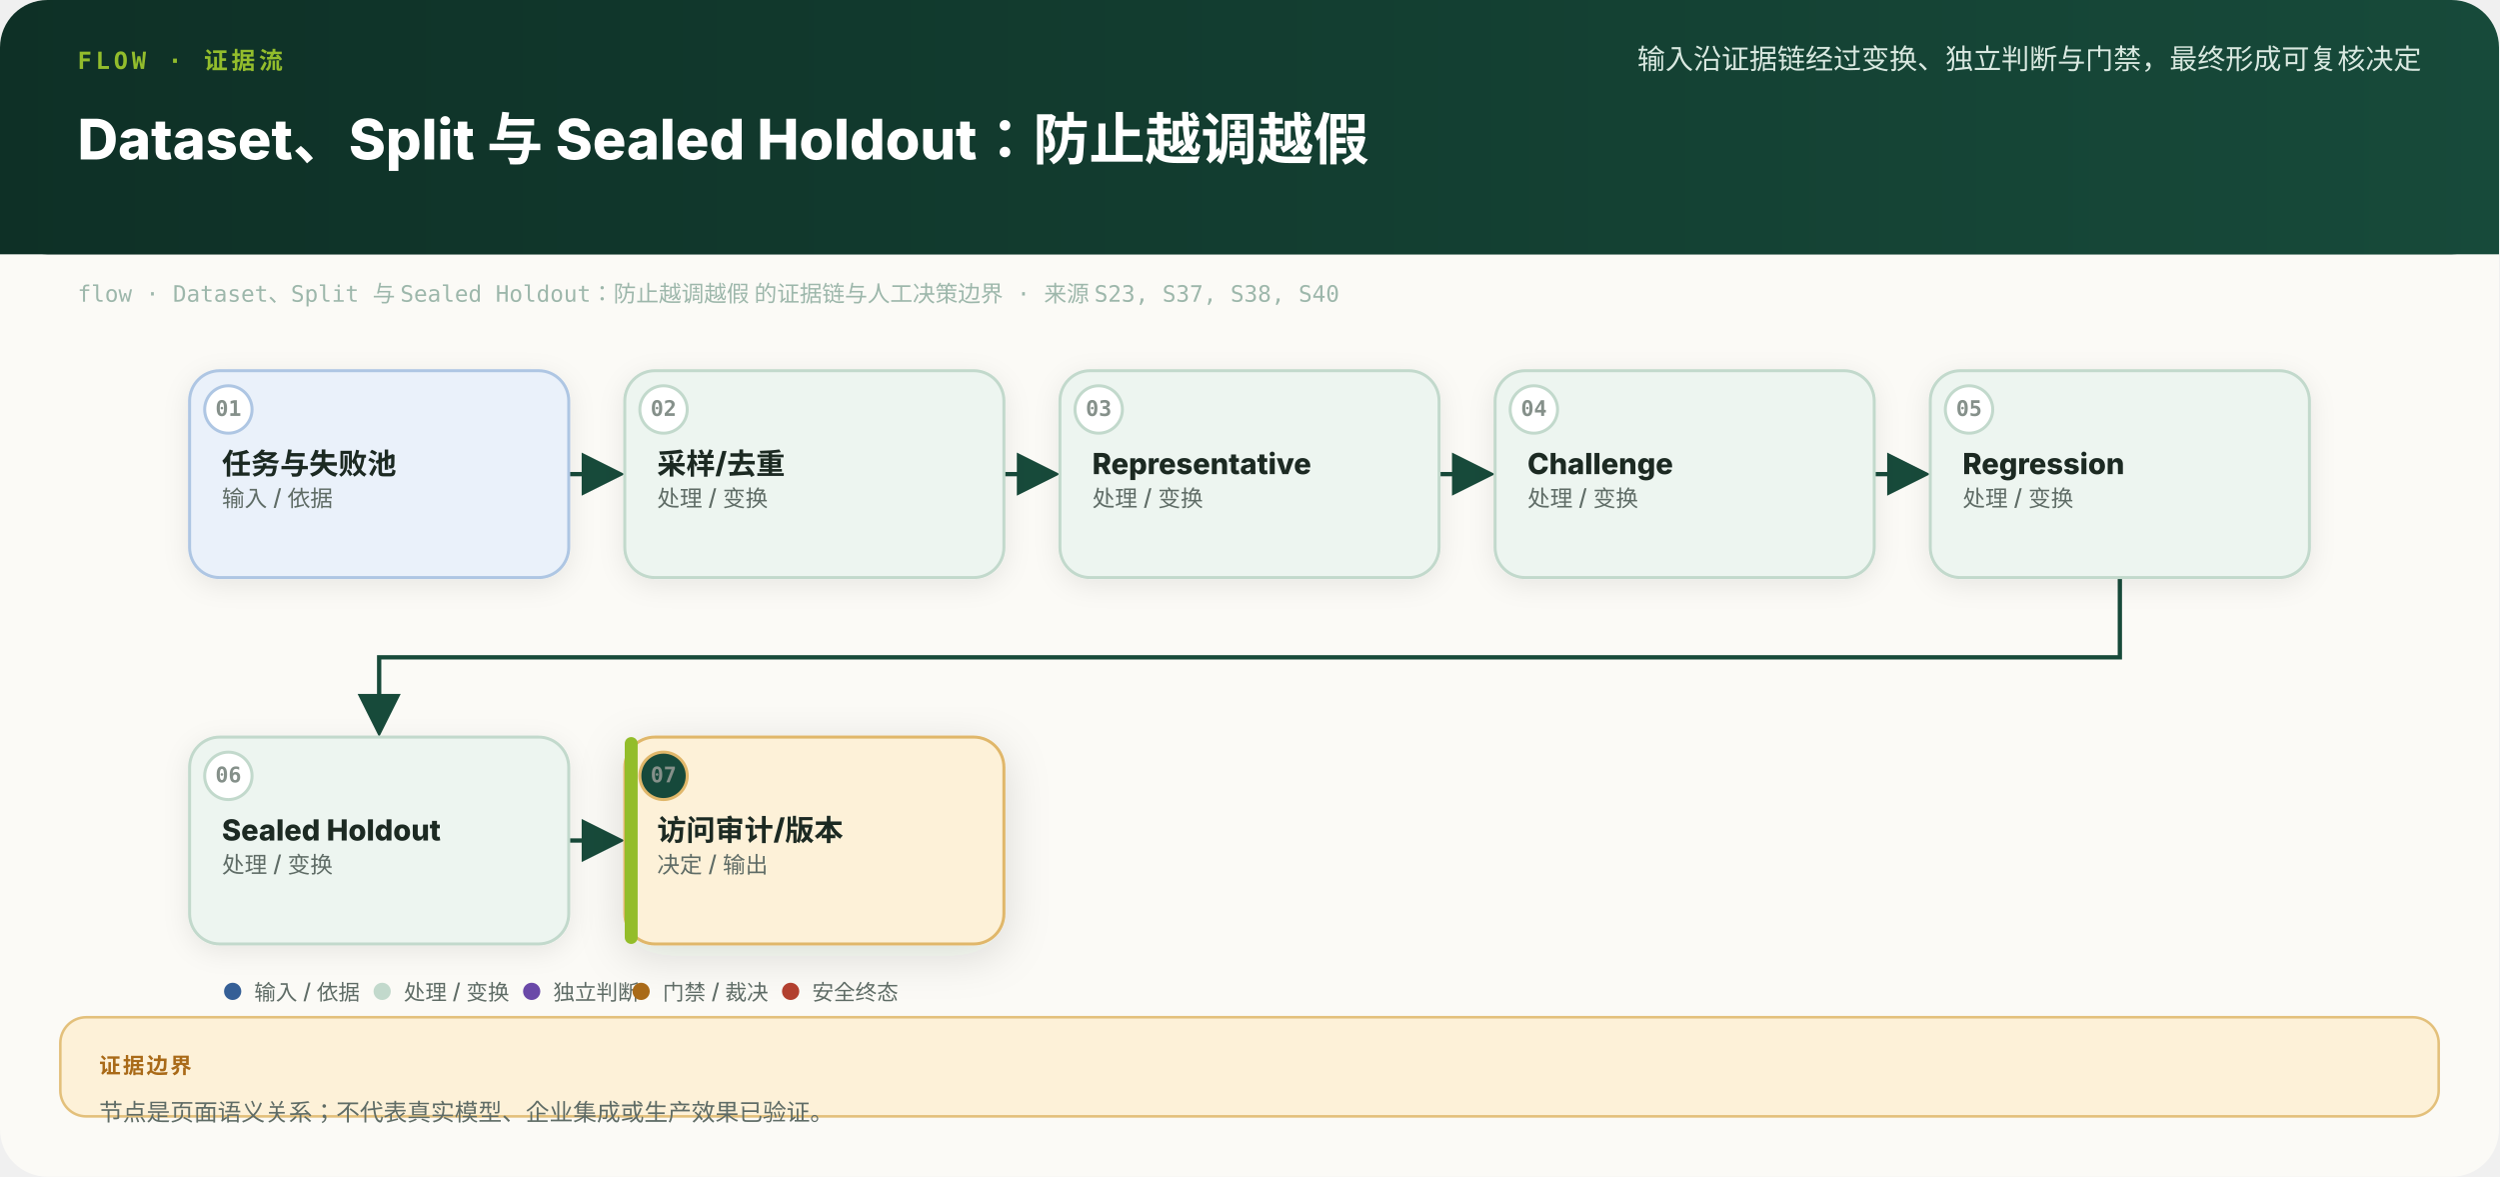
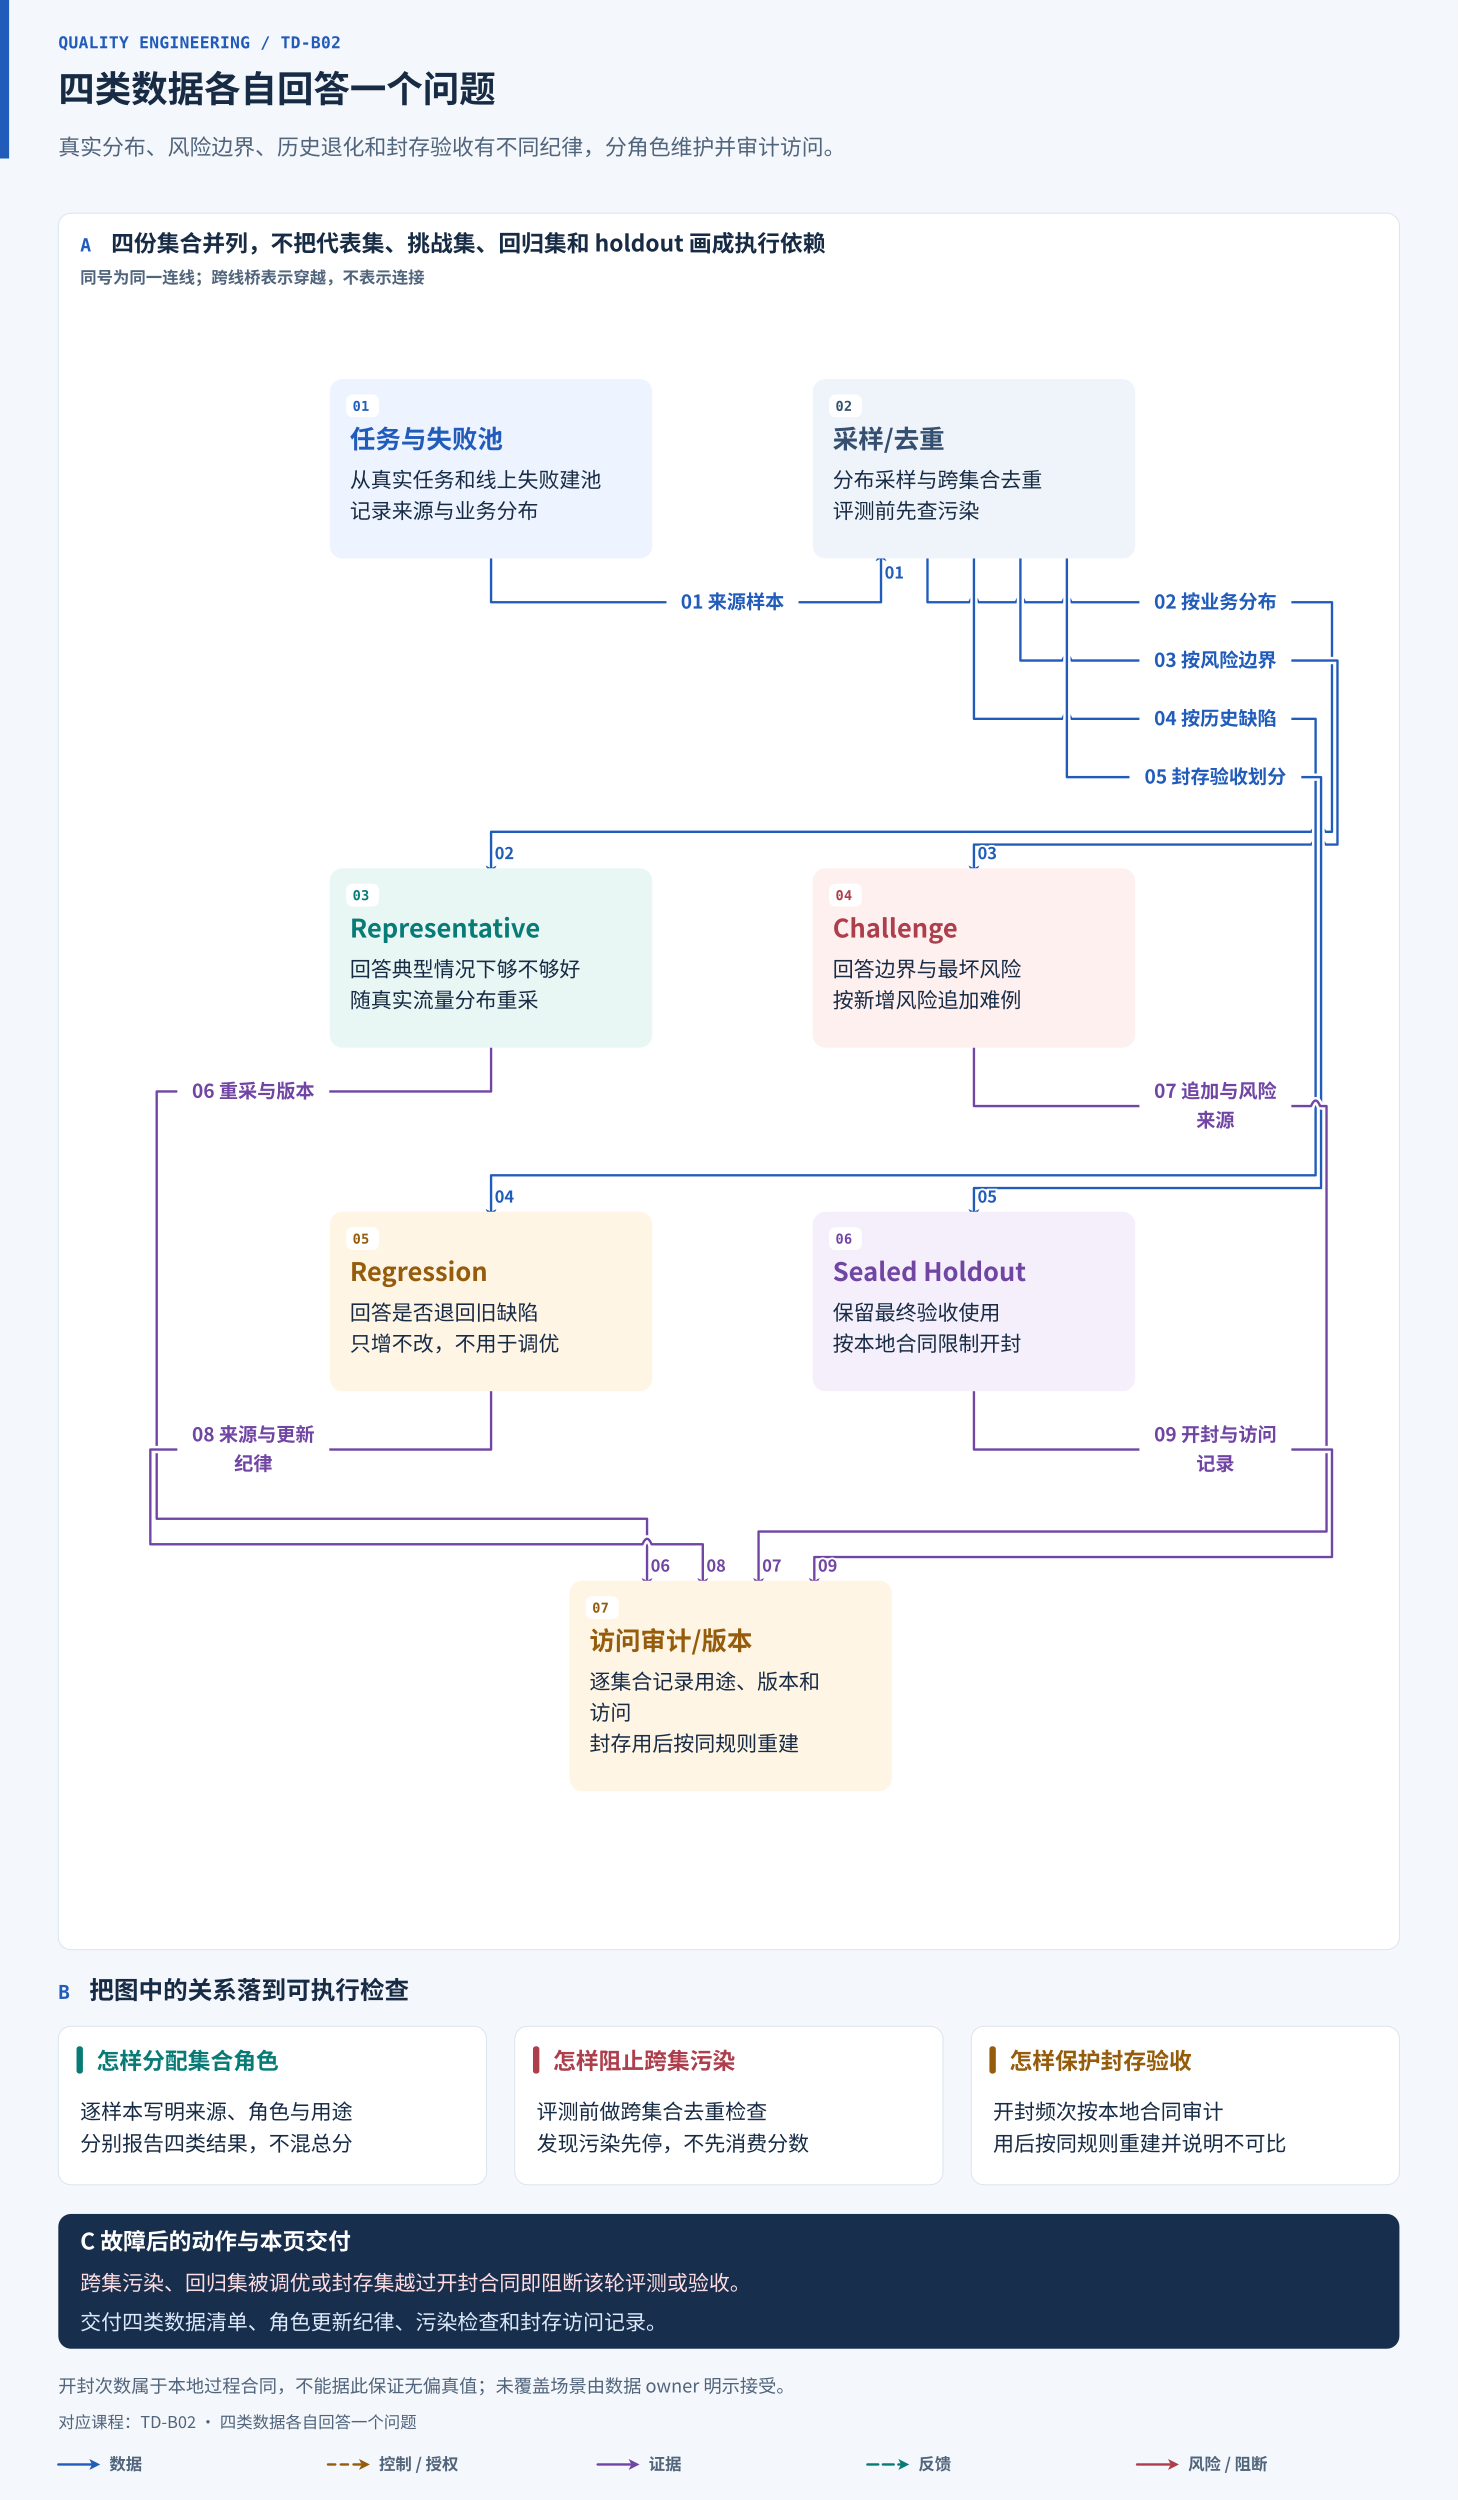
- <svg xmlns="http://www.w3.org/2000/svg" role="img" aria-labelledby="title desc" viewBox="0 0 1160 546" width="1160" height="546">
-   <linearGradient id="ds-header-grad" x1="0" y1="0" x2="1" y2="0">
-     <stop offset="0" stop-color="#0e3026" />
-     <stop offset="1" stop-color="#174a3a" />
-   </linearGradient>
+ <svg xmlns="http://www.w3.org/2000/svg" width="1600" height="2744" viewBox="0 0 1600 2744" role="img" aria-labelledby="title desc" data-redraw-version="2">
+   <style>text{font-family:'PingFang SC','Microsoft YaHei','Noto Sans CJK SC',system-ui,sans-serif}.mono{font-family:'SFMono-Regular',Consolas,monospace;letter-spacing:.25px}</style>
  <defs>
-     <filter id="ds-soft" x="-20%" y="-20%" width="140%" height="150%">
-       <feDropShadow dx="0" dy="3" stdDeviation="6" flood-color="#0e3026" flood-opacity="0.08" />
-     </filter>
-     <filter id="ds-strong" x="-20%" y="-20%" width="140%" height="150%">
-       <feDropShadow dx="0" dy="5" stdDeviation="10" flood-color="#0e3026" flood-opacity="0.13" />
-     </filter>
-     <marker id="ds-arw-forest" markerWidth="10" markerHeight="10" refX="8" refY="5" orient="auto">
-       <path d="M0 0 L10 5 L0 10 z" fill="#174a3a" />
+     <marker id="arr-data" markerUnits="userSpaceOnUse" markerWidth="12" markerHeight="12" refX="3" refY="6" orient="auto">
+       <path d="M0 0L12 6L0 12L3 6Z" fill="#215cbb" />
    </marker>
-     <marker id="ds-arw-amber" markerWidth="10" markerHeight="10" refX="8" refY="5" orient="auto">
-       <path d="M0 0 L10 5 L0 10 z" fill="#a96a18" />
+     <marker id="arr-control" markerUnits="userSpaceOnUse" markerWidth="12" markerHeight="12" refX="3" refY="6" orient="auto">
+       <path d="M0 0L12 6L0 12L3 6Z" fill="#945c0b" />
    </marker>
-     <marker id="ds-arw-red" markerWidth="10" markerHeight="10" refX="8" refY="5" orient="auto">
-       <path d="M0 0 L10 5 L0 10 z" fill="#b2402f" />
+     <marker id="arr-evidence" markerUnits="userSpaceOnUse" markerWidth="12" markerHeight="12" refX="3" refY="6" orient="auto">
+       <path d="M0 0L12 6L0 12L3 6Z" fill="#7045a4" />
    </marker>
-     <marker id="ds-arw-soft" markerWidth="10" markerHeight="10" refX="8" refY="5" orient="auto">
-       <path d="M0 0 L10 5 L0 10 z" fill="#85908a" />
+     <marker id="arr-feedback" markerUnits="userSpaceOnUse" markerWidth="12" markerHeight="12" refX="3" refY="6" orient="auto">
+       <path d="M0 0L12 6L0 12L3 6Z" fill="#087b76" />
+     </marker>
+     <marker id="arr-risk" markerUnits="userSpaceOnUse" markerWidth="12" markerHeight="12" refX="3" refY="6" orient="auto">
+       <path d="M0 0L12 6L0 12L3 6Z" fill="#ad3e4c" />
    </marker>
  </defs>
-   <style>
-     .ds-bg{fill:#fbfaf6}
-     .ds-header{fill:url(#ds-header-grad)}
-     .ds-eyebrow{font:700 11px ui-monospace,SFMono-Regular,Menlo,Consolas,monospace;letter-spacing:.16em;fill:#93bd2c}
-     .ds-title{font:800 26px -apple-system,BlinkMacSystemFont,"Segoe UI","PingFang SC","Hiragino Sans GB","Microsoft YaHei",sans-serif;fill:#ffffff}
-     .ds-subtitle{font:500 13px -apple-system,BlinkMacSystemFont,"Segoe UI","PingFang SC","Hiragino Sans GB","Microsoft YaHei",sans-serif;fill:#d9e8e0}
-     .ds-source{font:500 10.5px ui-monospace,SFMono-Regular,Menlo,Consolas,monospace;fill:#9db7ab}
-     .ds-section{font:800 11px ui-monospace,SFMono-Regular,Menlo,Consolas,monospace;letter-spacing:.12em;fill:#174a3a}
-     .ds-foot{font:500 11px -apple-system,BlinkMacSystemFont,"Segoe UI","PingFang SC","Hiragino Sans GB","Microsoft YaHei",sans-serif;fill:#5f6c66}
-     .ds-footbadge{font:800 10px ui-monospace,SFMono-Regular,Menlo,Consolas,monospace;letter-spacing:.1em;fill:#a96a18}
-     .ds-node rect{stroke-width:1.4}
-     .ds-node-title{font:800 13.5px -apple-system,BlinkMacSystemFont,"Segoe UI","PingFang SC","Hiragino Sans GB","Microsoft YaHei",sans-serif;fill:#1c2924}
-     .ds-node-detail{font:500 10.5px -apple-system,BlinkMacSystemFont,"Segoe UI","PingFang SC","Hiragino Sans GB","Microsoft YaHei",sans-serif;fill:#5f6c66}
-     .ds-node-index{font:800 10px ui-monospace,SFMono-Regular,Menlo,Consolas,monospace;fill:#85908a}
-     .ds-edge{fill:none;stroke:#174a3a;stroke-width:2}
-     .ds-edge-label{font:600 9.5px -apple-system,BlinkMacSystemFont,"Segoe UI","PingFang SC","Hiragino Sans GB","Microsoft YaHei",sans-serif;fill:#5f6c66;paint-order:stroke;stroke:#fbfaf6;stroke-width:4px}
-     .ds-legend{font:500 10px -apple-system,BlinkMacSystemFont,"Segoe UI","PingFang SC","Hiragino Sans GB","Microsoft YaHei",sans-serif;fill:#5f6c66}
- </style>
-   <rect class="ds-bg" width="1160" height="546" rx="22" />
-   <rect class="ds-header" x="0" y="0" width="1160" height="118" rx="22" />
-   <rect class="ds-header" x="0" y="96" width="1160" height="22" />
-   <text class="ds-eyebrow" x="36" y="32">FLOW · 证据流</text>
-   <text class="ds-subtitle" x="1124" y="32" text-anchor="end">输入沿证据链经过变换、独立判断与门禁，最终形成可复核决定</text>
-   <text class="ds-title" x="36" y="74">Dataset、Split 与 Sealed Holdout：防止越调越假</text>
-   <text class="ds-source" x="36" y="140">flow · Dataset、Split 与 Sealed Holdout：防止越调越假 的证据链与人工决策边界 · 来源 S23, S37, S38, S40</text>
-   <path d="M 264 220 L 286 220" fill="none" stroke="#174a3a" stroke-width="2" marker-end="url(#ds-arw-forest)" />
-   <path d="M 466 220 L 488 220" fill="none" stroke="#174a3a" stroke-width="2" marker-end="url(#ds-arw-forest)" />
-   <path d="M 668 220 L 690 220" fill="none" stroke="#174a3a" stroke-width="2" marker-end="url(#ds-arw-forest)" />
-   <path d="M 870 220 L 892 220" fill="none" stroke="#174a3a" stroke-width="2" marker-end="url(#ds-arw-forest)" />
-   <path d="M 984 268 V 305 H 176 V 338" fill="none" stroke="#174a3a" stroke-width="2" marker-end="url(#ds-arw-forest)" />
-   <path d="M 264 390 L 286 390" fill="none" stroke="#174a3a" stroke-width="2" marker-end="url(#ds-arw-forest)" />
-   <g class="ds-node" filter="url(#ds-soft)">
-     <rect x="88" y="172" width="176" height="96" rx="14" fill="#eaf1fa" stroke="#aec6e3" />
-     <circle cx="106" cy="190" r="11" fill="#ffffff" stroke="#aec6e3" stroke-width="1.4" />
-     <text class="ds-node-index" x="106" y="193" text-anchor="middle">01</text>
-     <text class="ds-node-title" x="103" y="220">任务与失败池</text>
-     <text class="ds-node-detail" x="103" y="235">输入 / 依据</text>
+   <rect width="1600" height="2744" fill="#f4f7fb" />
+   <rect width="10" height="174" fill="#215cbb" />
+   <text x="64" y="53" font-size="18" fill="#215cbb" font-weight="750" class="mono">QUALITY ENGINEERING  /  TD-B02</text>
+   <text x="64" y="112" font-size="40" fill="#172b45" font-weight="750">四类数据各自回答一个问题</text>
+   <text x="64" y="170" font-size="24" fill="#50647c" font-weight="450">真实分布、风险边界、历史退化和封存验收有不同纪律，分角色维护并审计访问。</text>
+   <g id="system-graph" data-region="64,234,1472,1906">
+     <rect x="64" y="234" width="1472" height="1906" rx="14" fill="#fff" stroke="#d9e2ed" />
+     <text x="88" y="276" font-size="20" fill="#215cbb" font-weight="800" class="mono">A</text>
+     <text x="122" y="276" font-size="25" fill="#172b45" font-weight="700">四份集合并列，不把代表集、挑战集、回归集和 holdout 画成执行依赖</text>
+     <text x="88" y="311" font-size="18" fill="#50647c" font-weight="550">同号为同一连线；跨线桥表示穿越，不表示连接</text>
+     <g transform="translate(88 340)" data-graph-scale="1" data-routing="outer-rails">
+       <path d="M451 273 L451 321 L879 321 L879 273" fill="none" stroke="#fff" stroke-width="8" stroke-linejoin="round" />
+       <path class="edge edge-data" d="M451 273 L451 321 L879 321 L879 273" fill="none" stroke="#215cbb" stroke-width="2.6" stroke-linecap="round" stroke-linejoin="round" marker-end="url(#arr-data)" data-edge-id="e0" data-from="pool" data-to="sample" />
+       <path d="M930 273 L930 321 L976 321 Q981 309 986 321 L1027 321 Q1032 309 1037 321 L1078 321 Q1083 309 1088 321 L1374 321 L1374 573 L1367 573 Q1359 561 1351 573 L451 573 L451 613" fill="none" stroke="#fff" stroke-width="8" stroke-linejoin="round" />
+       <path class="edge edge-data" d="M930 273 L930 321 L976 321 Q981 309 986 321 L1027 321 Q1032 309 1037 321 L1078 321 Q1083 309 1088 321 L1374 321 L1374 573 L1367 573 Q1359 561 1351 573 L451 573 L451 613" fill="none" stroke="#215cbb" stroke-width="2.6" stroke-linecap="round" stroke-linejoin="round" marker-end="url(#arr-data)" data-edge-id="e1" data-from="sample" data-to="representative" />
+       <path d="M1032 273 L1032 385 L1078 385 Q1083 373 1088 385 L1380 385 L1380 587 L1367 587 Q1359 575 1351 587 L981 587 L981 613" fill="none" stroke="#fff" stroke-width="8" stroke-linejoin="round" />
+       <path class="edge edge-data" d="M1032 273 L1032 385 L1078 385 Q1083 373 1088 385 L1380 385 L1380 587 L1367 587 Q1359 575 1351 587 L981 587 L981 613" fill="none" stroke="#215cbb" stroke-width="2.6" stroke-linecap="round" stroke-linejoin="round" marker-end="url(#arr-data)" data-edge-id="e2" data-from="sample" data-to="challenge" />
+       <path d="M981 273 L981 449 L1078 449 Q1083 437 1088 449 L1356 449 L1356 950 L451 950 L451 990" fill="none" stroke="#fff" stroke-width="8" stroke-linejoin="round" />
+       <path class="edge edge-data" d="M981 273 L981 449 L1078 449 Q1083 437 1088 449 L1356 449 L1356 950 L451 950 L451 990" fill="none" stroke="#215cbb" stroke-width="2.6" stroke-linecap="round" stroke-linejoin="round" marker-end="url(#arr-data)" data-edge-id="e3" data-from="sample" data-to="regression" />
+       <path d="M1083 273 L1083 513 L1362 513 L1362 964 L981 964 L981 990" fill="none" stroke="#fff" stroke-width="8" stroke-linejoin="round" />
+       <path class="edge edge-data" d="M1083 273 L1083 513 L1362 513 L1362 964 L981 964 L981 990" fill="none" stroke="#215cbb" stroke-width="2.6" stroke-linecap="round" stroke-linejoin="round" marker-end="url(#arr-data)" data-edge-id="e4" data-from="sample" data-to="holdout" />
+       <path d="M451 810 L451 858 L84 858 L84 1327 L622.2 1327 L622.2 1395" fill="none" stroke="#fff" stroke-width="8" stroke-linejoin="round" />
+       <path class="edge edge-evidence" d="M451 810 L451 858 L84 858 L84 1327 L622.2 1327 L622.2 1395" fill="none" stroke="#7045a4" stroke-width="2.6" stroke-linecap="round" stroke-linejoin="round" marker-end="url(#arr-evidence)" data-edge-id="e5" data-from="representative" data-to="audit" />
+       <path d="M981 810 L981 874 L1351 874 Q1356 862 1361 874 L1368 874 L1368 1341 L744.6 1341 L744.6 1395" fill="none" stroke="#fff" stroke-width="8" stroke-linejoin="round" />
+       <path class="edge edge-evidence" d="M981 810 L981 874 L1351 874 Q1356 862 1361 874 L1368 874 L1368 1341 L744.6 1341 L744.6 1395" fill="none" stroke="#7045a4" stroke-width="2.6" stroke-linecap="round" stroke-linejoin="round" marker-end="url(#arr-evidence)" data-edge-id="e6" data-from="challenge" data-to="audit" />
+       <path d="M451 1187 L451 1251 L77 1251 L77 1355 L617.2 1355 Q622.2 1343 627.2 1355 L683.4 1355 L683.4 1395" fill="none" stroke="#fff" stroke-width="8" stroke-linejoin="round" />
+       <path class="edge edge-evidence" d="M451 1187 L451 1251 L77 1251 L77 1355 L617.2 1355 Q622.2 1343 627.2 1355 L683.4 1355 L683.4 1395" fill="none" stroke="#7045a4" stroke-width="2.6" stroke-linecap="round" stroke-linejoin="round" marker-end="url(#arr-evidence)" data-edge-id="e7" data-from="regression" data-to="audit" />
+       <path d="M981 1187 L981 1251 L1374 1251 L1374 1369 L805.8 1369 L805.8 1395" fill="none" stroke="#fff" stroke-width="8" stroke-linejoin="round" />
+       <path class="edge edge-evidence" d="M981 1187 L981 1251 L1374 1251 L1374 1369 L805.8 1369 L805.8 1395" fill="none" stroke="#7045a4" stroke-width="2.6" stroke-linecap="round" stroke-linejoin="round" marker-end="url(#arr-evidence)" data-edge-id="e8" data-from="holdout" data-to="audit" />
+       <g id="node-pool" class="node node-input" data-region="274,76,354,197">
+         <rect x="274" y="76" width="354" height="197" rx="14" fill="#edf3ff" stroke="none" />
+         <rect x="292" y="93" width="36" height="25" rx="7" fill="#fff" stroke="none" />
+         <text x="299" y="111" font-size="15" fill="#215cbb" font-weight="750" class="mono">01</text>
+         <text x="296" y="152" font-size="28" fill="#215cbb" font-weight="700">任务与失败池</text>
+         <text x="296" y="195" font-size="23" fill="#172b45" font-weight="450">从真实任务和线上失败建池</text>
+         <text x="296" y="229" font-size="23" fill="#172b45" font-weight="450">记录来源与业务分布</text>
+       </g>
+       <g id="node-sample" class="node node-process" data-region="804,76,354,197">
+         <rect x="804" y="76" width="354" height="197" rx="14" fill="#eff4fa" stroke="none" />
+         <rect x="822" y="93" width="36" height="25" rx="7" fill="#fff" stroke="none" />
+         <text x="829" y="111" font-size="15" fill="#344f70" font-weight="750" class="mono">02</text>
+         <text x="826" y="152" font-size="28" fill="#344f70" font-weight="700">采样/去重</text>
+         <text x="826" y="195" font-size="23" fill="#172b45" font-weight="450">分布采样与跨集合去重</text>
+         <text x="826" y="229" font-size="23" fill="#172b45" font-weight="450">评测前先查污染</text>
+       </g>
+       <g id="node-representative" class="node node-data" data-region="274,613,354,197">
+         <rect x="274" y="613" width="354" height="197" rx="14" fill="#e9f7f4" stroke="none" />
+         <rect x="292" y="630" width="36" height="25" rx="7" fill="#fff" stroke="none" />
+         <text x="299" y="648" font-size="15" fill="#087b76" font-weight="750" class="mono">03</text>
+         <text x="296" y="689" font-size="28" fill="#087b76" font-weight="700">Representative</text>
+         <text x="296" y="732" font-size="23" fill="#172b45" font-weight="450">回答典型情况下够不够好</text>
+         <text x="296" y="766" font-size="23" fill="#172b45" font-weight="450">随真实流量分布重采</text>
+       </g>
+       <g id="node-challenge" class="node node-risk" data-region="804,613,354,197">
+         <rect x="804" y="613" width="354" height="197" rx="14" fill="#fff0f0" stroke="none" />
+         <rect x="822" y="630" width="36" height="25" rx="7" fill="#fff" stroke="none" />
+         <text x="829" y="648" font-size="15" fill="#ad3e4c" font-weight="750" class="mono">04</text>
+         <text x="826" y="689" font-size="28" fill="#ad3e4c" font-weight="700">Challenge</text>
+         <text x="826" y="732" font-size="23" fill="#172b45" font-weight="450">回答边界与最坏风险</text>
+         <text x="826" y="766" font-size="23" fill="#172b45" font-weight="450">按新增风险追加难例</text>
+       </g>
+       <g id="node-regression" class="node node-control" data-region="274,990,354,197">
+         <rect x="274" y="990" width="354" height="197" rx="14" fill="#fff5e5" stroke="none" />
+         <rect x="292" y="1007" width="36" height="25" rx="7" fill="#fff" stroke="none" />
+         <text x="299" y="1025" font-size="15" fill="#945c0b" font-weight="750" class="mono">05</text>
+         <text x="296" y="1066" font-size="28" fill="#945c0b" font-weight="700">Regression</text>
+         <text x="296" y="1109" font-size="23" fill="#172b45" font-weight="450">回答是否退回旧缺陷</text>
+         <text x="296" y="1143" font-size="23" fill="#172b45" font-weight="450">只增不改，不用于调优</text>
+       </g>
+       <g id="node-holdout" class="node node-evidence" data-region="804,990,354,197">
+         <rect x="804" y="990" width="354" height="197" rx="14" fill="#f4effb" stroke="none" />
+         <rect x="822" y="1007" width="36" height="25" rx="7" fill="#fff" stroke="none" />
+         <text x="829" y="1025" font-size="15" fill="#7045a4" font-weight="750" class="mono">06</text>
+         <text x="826" y="1066" font-size="28" fill="#7045a4" font-weight="700">Sealed Holdout</text>
+         <text x="826" y="1109" font-size="23" fill="#172b45" font-weight="450">保留最终验收使用</text>
+         <text x="826" y="1143" font-size="23" fill="#172b45" font-weight="450">按本地合同限制开封</text>
+       </g>
+       <g id="node-audit" class="node node-control" data-region="537,1395,354,231">
+         <rect x="537" y="1395" width="354" height="231" rx="14" fill="#fff5e5" stroke="none" />
+         <rect x="555" y="1412" width="36" height="25" rx="7" fill="#fff" stroke="none" />
+         <text x="562" y="1430" font-size="15" fill="#945c0b" font-weight="750" class="mono">07</text>
+         <text x="559" y="1471" font-size="28" fill="#945c0b" font-weight="700">访问审计/版本</text>
+         <text x="559" y="1514" font-size="23" fill="#172b45" font-weight="450">逐集合记录用途、版本和</text>
+         <text x="559" y="1548" font-size="23" fill="#172b45" font-weight="450">访问</text>
+         <text x="559" y="1582" font-size="23" fill="#172b45" font-weight="450">封存用后按同规则重建</text>
+       </g>
+       <rect x="643.53" y="299" width="144.94" height="44" rx="6" fill="#fff" stroke="none" />
+       <text x="716" y="328" font-size="21" fill="#215cbb" font-weight="600" text-anchor="middle" class="edge-label" data-edge-id="e0">01  来源样本</text>
+       <text x="883" y="295" font-size="18" fill="#215cbb" font-weight="750" class="edge-end-label" data-edge-id="e0" stroke="#fff" stroke-width="4" paint-order="stroke">01</text>
+       <rect x="1162.61" y="299" width="166.78" height="44" rx="6" fill="#fff" stroke="none" />
+       <text x="1246" y="328" font-size="21" fill="#215cbb" font-weight="600" text-anchor="middle" class="edge-label" data-edge-id="e1">02  按业务分布</text>
+       <text x="455" y="603" font-size="18" fill="#215cbb" font-weight="750" class="edge-end-label" data-edge-id="e1" stroke="#fff" stroke-width="4" paint-order="stroke">02</text>
+       <rect x="1162.61" y="363" width="166.78" height="44" rx="6" fill="#fff" stroke="none" />
+       <text x="1246" y="392" font-size="21" fill="#215cbb" font-weight="600" text-anchor="middle" class="edge-label" data-edge-id="e2">03  按风险边界</text>
+       <text x="985" y="603" font-size="18" fill="#215cbb" font-weight="750" class="edge-end-label" data-edge-id="e2" stroke="#fff" stroke-width="4" paint-order="stroke">03</text>
+       <rect x="1162.61" y="427" width="166.78" height="44" rx="6" fill="#fff" stroke="none" />
+       <text x="1246" y="456" font-size="21" fill="#215cbb" font-weight="600" text-anchor="middle" class="edge-label" data-edge-id="e3">04  按历史缺陷</text>
+       <text x="455" y="980" font-size="18" fill="#215cbb" font-weight="750" class="edge-end-label" data-edge-id="e3" stroke="#fff" stroke-width="4" paint-order="stroke">04</text>
+       <rect x="1151.69" y="491" width="188.62" height="44" rx="6" fill="#fff" stroke="none" />
+       <text x="1246" y="520" font-size="21" fill="#215cbb" font-weight="600" text-anchor="middle" class="edge-label" data-edge-id="e4">05  封存验收划分</text>
+       <text x="985" y="980" font-size="18" fill="#215cbb" font-weight="750" class="edge-end-label" data-edge-id="e4" stroke="#fff" stroke-width="4" paint-order="stroke">05</text>
+       <rect x="106.61" y="836" width="166.78" height="44" rx="6" fill="#fff" stroke="none" />
+       <text x="190" y="865" font-size="21" fill="#7045a4" font-weight="600" text-anchor="middle" class="edge-label" data-edge-id="e5">06  重采与版本</text>
+       <text x="626.2" y="1385" font-size="18" fill="#7045a4" font-weight="750" class="edge-end-label" data-edge-id="e5" stroke="#fff" stroke-width="4" paint-order="stroke">06</text>
+       <rect x="1162.61" y="836" width="166.78" height="76" rx="6" fill="#fff" stroke="none" />
+       <text x="1246" y="865" font-size="21" fill="#7045a4" font-weight="600" text-anchor="middle" class="edge-label" data-edge-id="e6">07  追加与风险</text>
+       <text x="1246" y="897" font-size="21" fill="#7045a4" font-weight="600" text-anchor="middle" class="edge-label" data-edge-id="e6">来源</text>
+       <text x="748.6" y="1385" font-size="18" fill="#7045a4" font-weight="750" class="edge-end-label" data-edge-id="e6" stroke="#fff" stroke-width="4" paint-order="stroke">07</text>
+       <rect x="106.61" y="1213" width="166.78" height="76" rx="6" fill="#fff" stroke="none" />
+       <text x="190" y="1242" font-size="21" fill="#7045a4" font-weight="600" text-anchor="middle" class="edge-label" data-edge-id="e7">08  来源与更新</text>
+       <text x="190" y="1274" font-size="21" fill="#7045a4" font-weight="600" text-anchor="middle" class="edge-label" data-edge-id="e7">纪律</text>
+       <text x="687.4" y="1385" font-size="18" fill="#7045a4" font-weight="750" class="edge-end-label" data-edge-id="e7" stroke="#fff" stroke-width="4" paint-order="stroke">08</text>
+       <rect x="1162.61" y="1213" width="166.78" height="76" rx="6" fill="#fff" stroke="none" />
+       <text x="1246" y="1242" font-size="21" fill="#7045a4" font-weight="600" text-anchor="middle" class="edge-label" data-edge-id="e8">09  开封与访问</text>
+       <text x="1246" y="1274" font-size="21" fill="#7045a4" font-weight="600" text-anchor="middle" class="edge-label" data-edge-id="e8">记录</text>
+       <text x="809.8" y="1385" font-size="18" fill="#7045a4" font-weight="750" class="edge-end-label" data-edge-id="e8" stroke="#fff" stroke-width="4" paint-order="stroke">09</text>
+     </g>
  </g>
-   <g class="ds-node" filter="url(#ds-soft)">
-     <rect x="290" y="172" width="176" height="96" rx="14" fill="#edf5f0" stroke="#c2d9cc" />
-     <circle cx="308" cy="190" r="11" fill="#ffffff" stroke="#c2d9cc" stroke-width="1.4" />
-     <text class="ds-node-index" x="308" y="193" text-anchor="middle">02</text>
-     <text class="ds-node-title" x="305" y="220">采样/去重</text>
-     <text class="ds-node-detail" x="305" y="235">处理 / 变换</text>
+   <text x="64" y="2194" font-size="21" fill="#215cbb" font-weight="800" class="mono">B</text>
+   <text x="98" y="2194" font-size="27" fill="#172b45" font-weight="700">把图中的关系落到可执行检查</text>
+   <g id="detail-0" data-region="64,2224,470,174">
+     <rect x="64" y="2224" width="470" height="174" rx="14" fill="#fff" stroke="#d9e2ed" />
+     <rect x="84" y="2246" width="7" height="30" rx="3" fill="#087b76" stroke="none" />
+     <text x="106" y="2271" font-size="25" fill="#087b76" font-weight="700">怎样分配集合角色</text>
+     <text x="88" y="2326" font-size="23" fill="#172b45" font-weight="450">逐样本写明来源、角色与用途</text>
+     <text x="88" y="2361" font-size="23" fill="#172b45" font-weight="450">分别报告四类结果，不混总分</text>
  </g>
-   <g class="ds-node" filter="url(#ds-soft)">
-     <rect x="492" y="172" width="176" height="96" rx="14" fill="#edf5f0" stroke="#c2d9cc" />
-     <circle cx="510" cy="190" r="11" fill="#ffffff" stroke="#c2d9cc" stroke-width="1.4" />
-     <text class="ds-node-index" x="510" y="193" text-anchor="middle">03</text>
-     <text class="ds-node-title" x="507" y="220">Representative</text>
-     <text class="ds-node-detail" x="507" y="235">处理 / 变换</text>
+   <g id="detail-1" data-region="565,2224,470,174">
+     <rect x="565" y="2224" width="470" height="174" rx="14" fill="#fff" stroke="#d9e2ed" />
+     <rect x="585" y="2246" width="7" height="30" rx="3" fill="#ad3e4c" stroke="none" />
+     <text x="607" y="2271" font-size="25" fill="#ad3e4c" font-weight="700">怎样阻止跨集污染</text>
+     <text x="589" y="2326" font-size="23" fill="#172b45" font-weight="450">评测前做跨集合去重检查</text>
+     <text x="589" y="2361" font-size="23" fill="#172b45" font-weight="450">发现污染先停，不先消费分数</text>
  </g>
-   <g class="ds-node" filter="url(#ds-soft)">
-     <rect x="694" y="172" width="176" height="96" rx="14" fill="#edf5f0" stroke="#c2d9cc" />
-     <circle cx="712" cy="190" r="11" fill="#ffffff" stroke="#c2d9cc" stroke-width="1.4" />
-     <text class="ds-node-index" x="712" y="193" text-anchor="middle">04</text>
-     <text class="ds-node-title" x="709" y="220">Challenge</text>
-     <text class="ds-node-detail" x="709" y="235">处理 / 变换</text>
+   <g id="detail-2" data-region="1066,2224,470,174">
+     <rect x="1066" y="2224" width="470" height="174" rx="14" fill="#fff" stroke="#d9e2ed" />
+     <rect x="1086" y="2246" width="7" height="30" rx="3" fill="#945c0b" stroke="none" />
+     <text x="1108" y="2271" font-size="25" fill="#945c0b" font-weight="700">怎样保护封存验收</text>
+     <text x="1090" y="2326" font-size="23" fill="#172b45" font-weight="450">开封频次按本地合同审计</text>
+     <text x="1090" y="2361" font-size="23" fill="#172b45" font-weight="450">用后按同规则重建并说明不可比</text>
  </g>
-   <g class="ds-node" filter="url(#ds-soft)">
-     <rect x="896" y="172" width="176" height="96" rx="14" fill="#edf5f0" stroke="#c2d9cc" />
-     <circle cx="914" cy="190" r="11" fill="#ffffff" stroke="#c2d9cc" stroke-width="1.4" />
-     <text class="ds-node-index" x="914" y="193" text-anchor="middle">05</text>
-     <text class="ds-node-title" x="911" y="220">Regression</text>
-     <text class="ds-node-detail" x="911" y="235">处理 / 变换</text>
+   <g id="failure-and-output" data-region="64,2430,1472,148">
+     <rect x="64" y="2430" width="1472" height="148" rx="14" fill="#172e4c" stroke="none" />
+     <text x="88" y="2469" font-size="25" fill="#fff" font-weight="700">C  故障后的动作与本页交付</text>
+     <text x="88" y="2514" font-size="23" fill="#ffdce2" font-weight="450">跨集污染、回归集被调优或封存集越过开封合同即阻断该轮评测或验收。</text>
+     <text x="88" y="2557" font-size="23" fill="#dce9fa" font-weight="450">交付四类数据清单、角色更新纪律、污染检查和封存访问记录。</text>
  </g>
-   <g class="ds-node" filter="url(#ds-soft)">
-     <rect x="88" y="342" width="176" height="96" rx="14" fill="#edf5f0" stroke="#c2d9cc" />
-     <circle cx="106" cy="360" r="11" fill="#ffffff" stroke="#c2d9cc" stroke-width="1.4" />
-     <text class="ds-node-index" x="106" y="363" text-anchor="middle">06</text>
-     <text class="ds-node-title" x="103" y="390">Sealed Holdout</text>
-     <text class="ds-node-detail" x="103" y="405">处理 / 变换</text>
-   </g>
-   <g class="ds-node" filter="url(#ds-strong)">
-     <rect x="290" y="342" width="176" height="96" rx="14" fill="#fdf1d8" stroke="#e0b76a" stroke-width="2" />
-     <rect x="290" y="342" width="6" height="96" rx="3" fill="#93bd2c" />
-     <circle cx="308" cy="360" r="11" fill="#174a3a" stroke="#e0b76a" stroke-width="1.4" />
-     <text class="ds-node-index" x="308" y="363" text-anchor="middle" fill="#ffffff">07</text>
-     <text class="ds-node-title" x="305" y="390">访问审计/版本</text>
-     <text class="ds-node-detail" x="305" y="405">决定 / 输出</text>
-   </g>
-   <circle cx="108" cy="460" r="4" fill="#355f96" />
-   <text class="ds-legend" x="118" y="464">输入 / 依据</text>
-   <circle cx="177.4" cy="460" r="4" fill="#c2d9cc" />
-   <text class="ds-legend" x="187.4" y="464">处理 / 变换</text>
-   <circle cx="246.8" cy="460" r="4" fill="#6a49a8" />
-   <text class="ds-legend" x="256.8" y="464">独立判断</text>
-   <circle cx="297.6" cy="460" r="4" fill="#a96a18" />
-   <text class="ds-legend" x="307.6" y="464">门禁 / 裁决</text>
-   <circle cx="367" cy="460" r="4" fill="#b2402f" />
-   <text class="ds-legend" x="377" y="464">安全终态</text>
-   <rect x="28" y="472" width="1104" height="46" rx="12" fill="#fdf1d8" stroke="#e3c07b" stroke-width="1.2" />
-   <text class="ds-footbadge" x="46" y="498">证据边界</text>
-   <text class="ds-foot" x="46" y="520">节点是页面语义关系；不代表真实模型、企业集成或生产效果已验证。</text>
+   <text x="64" y="2626" font-size="20" fill="#50647c" font-weight="450">开封次数属于本地过程合同，不能据此保证无偏真值；未覆盖场景由数据 owner 明示接受。</text>
+   <text x="64" y="2665" font-size="18" fill="#50647c" font-weight="450">对应课程：TD-B02 · 四类数据各自回答一个问题</text>
+   <path class="edge edge-data" d="M64 2705 L101 2705" fill="none" stroke="#215cbb" stroke-width="2.6" stroke-linecap="round" stroke-linejoin="round" marker-end="url(#arr-data)" />
+   <text x="120" y="2711" font-size="18" fill="#50647c" font-weight="550">数据</text>
+   <path class="edge edge-control" d="M360 2705 L397 2705" fill="none" stroke="#945c0b" stroke-width="2.6" stroke-linecap="round" stroke-linejoin="round" stroke-dasharray="8 6" marker-end="url(#arr-control)" />
+   <text x="416" y="2711" font-size="18" fill="#50647c" font-weight="550">控制 / 授权</text>
+   <path class="edge edge-evidence" d="M656 2705 L693 2705" fill="none" stroke="#7045a4" stroke-width="2.6" stroke-linecap="round" stroke-linejoin="round" marker-end="url(#arr-evidence)" />
+   <text x="712" y="2711" font-size="18" fill="#50647c" font-weight="550">证据</text>
+   <path class="edge edge-feedback" d="M952 2705 L989 2705" fill="none" stroke="#087b76" stroke-width="2.6" stroke-linecap="round" stroke-linejoin="round" stroke-dasharray="12 5" marker-end="url(#arr-feedback)" />
+   <text x="1008" y="2711" font-size="18" fill="#50647c" font-weight="550">反馈</text>
+   <path class="edge edge-risk" d="M1248 2705 L1285 2705" fill="none" stroke="#ad3e4c" stroke-width="2.6" stroke-linecap="round" stroke-linejoin="round" marker-end="url(#arr-risk)" />
+   <text x="1304" y="2711" font-size="18" fill="#50647c" font-weight="550">风险 / 阻断</text>
</svg>
